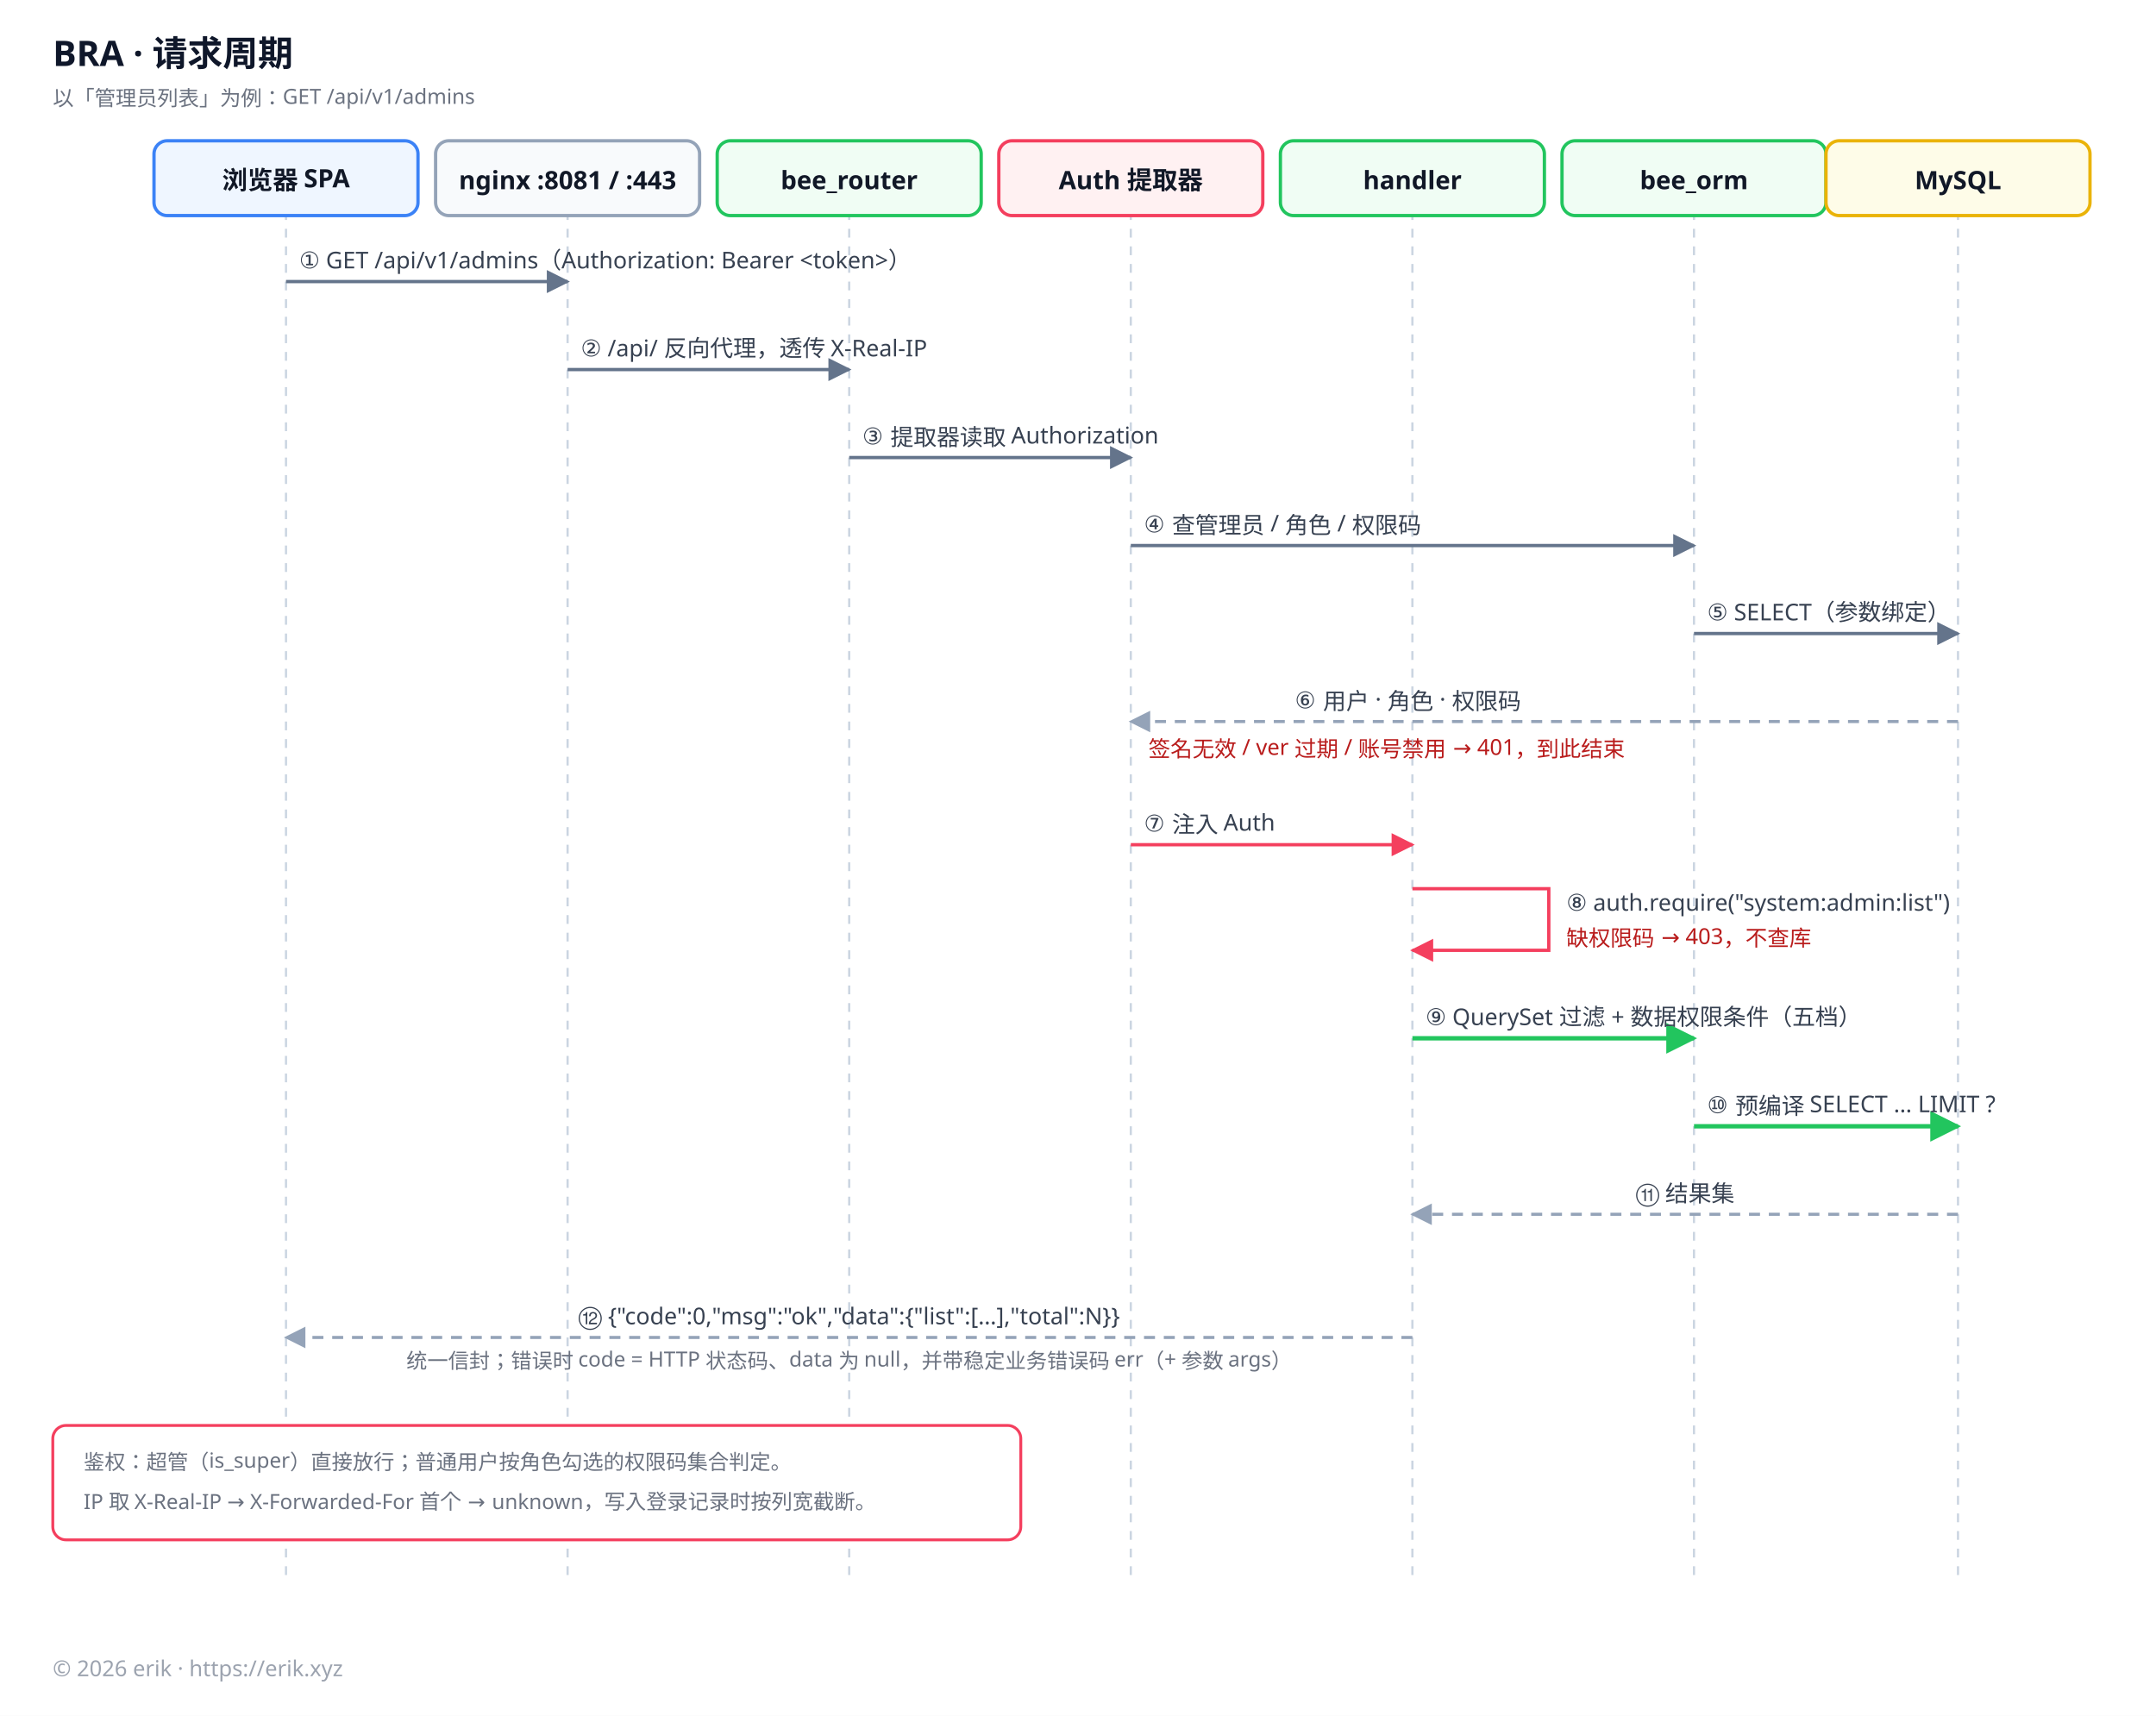
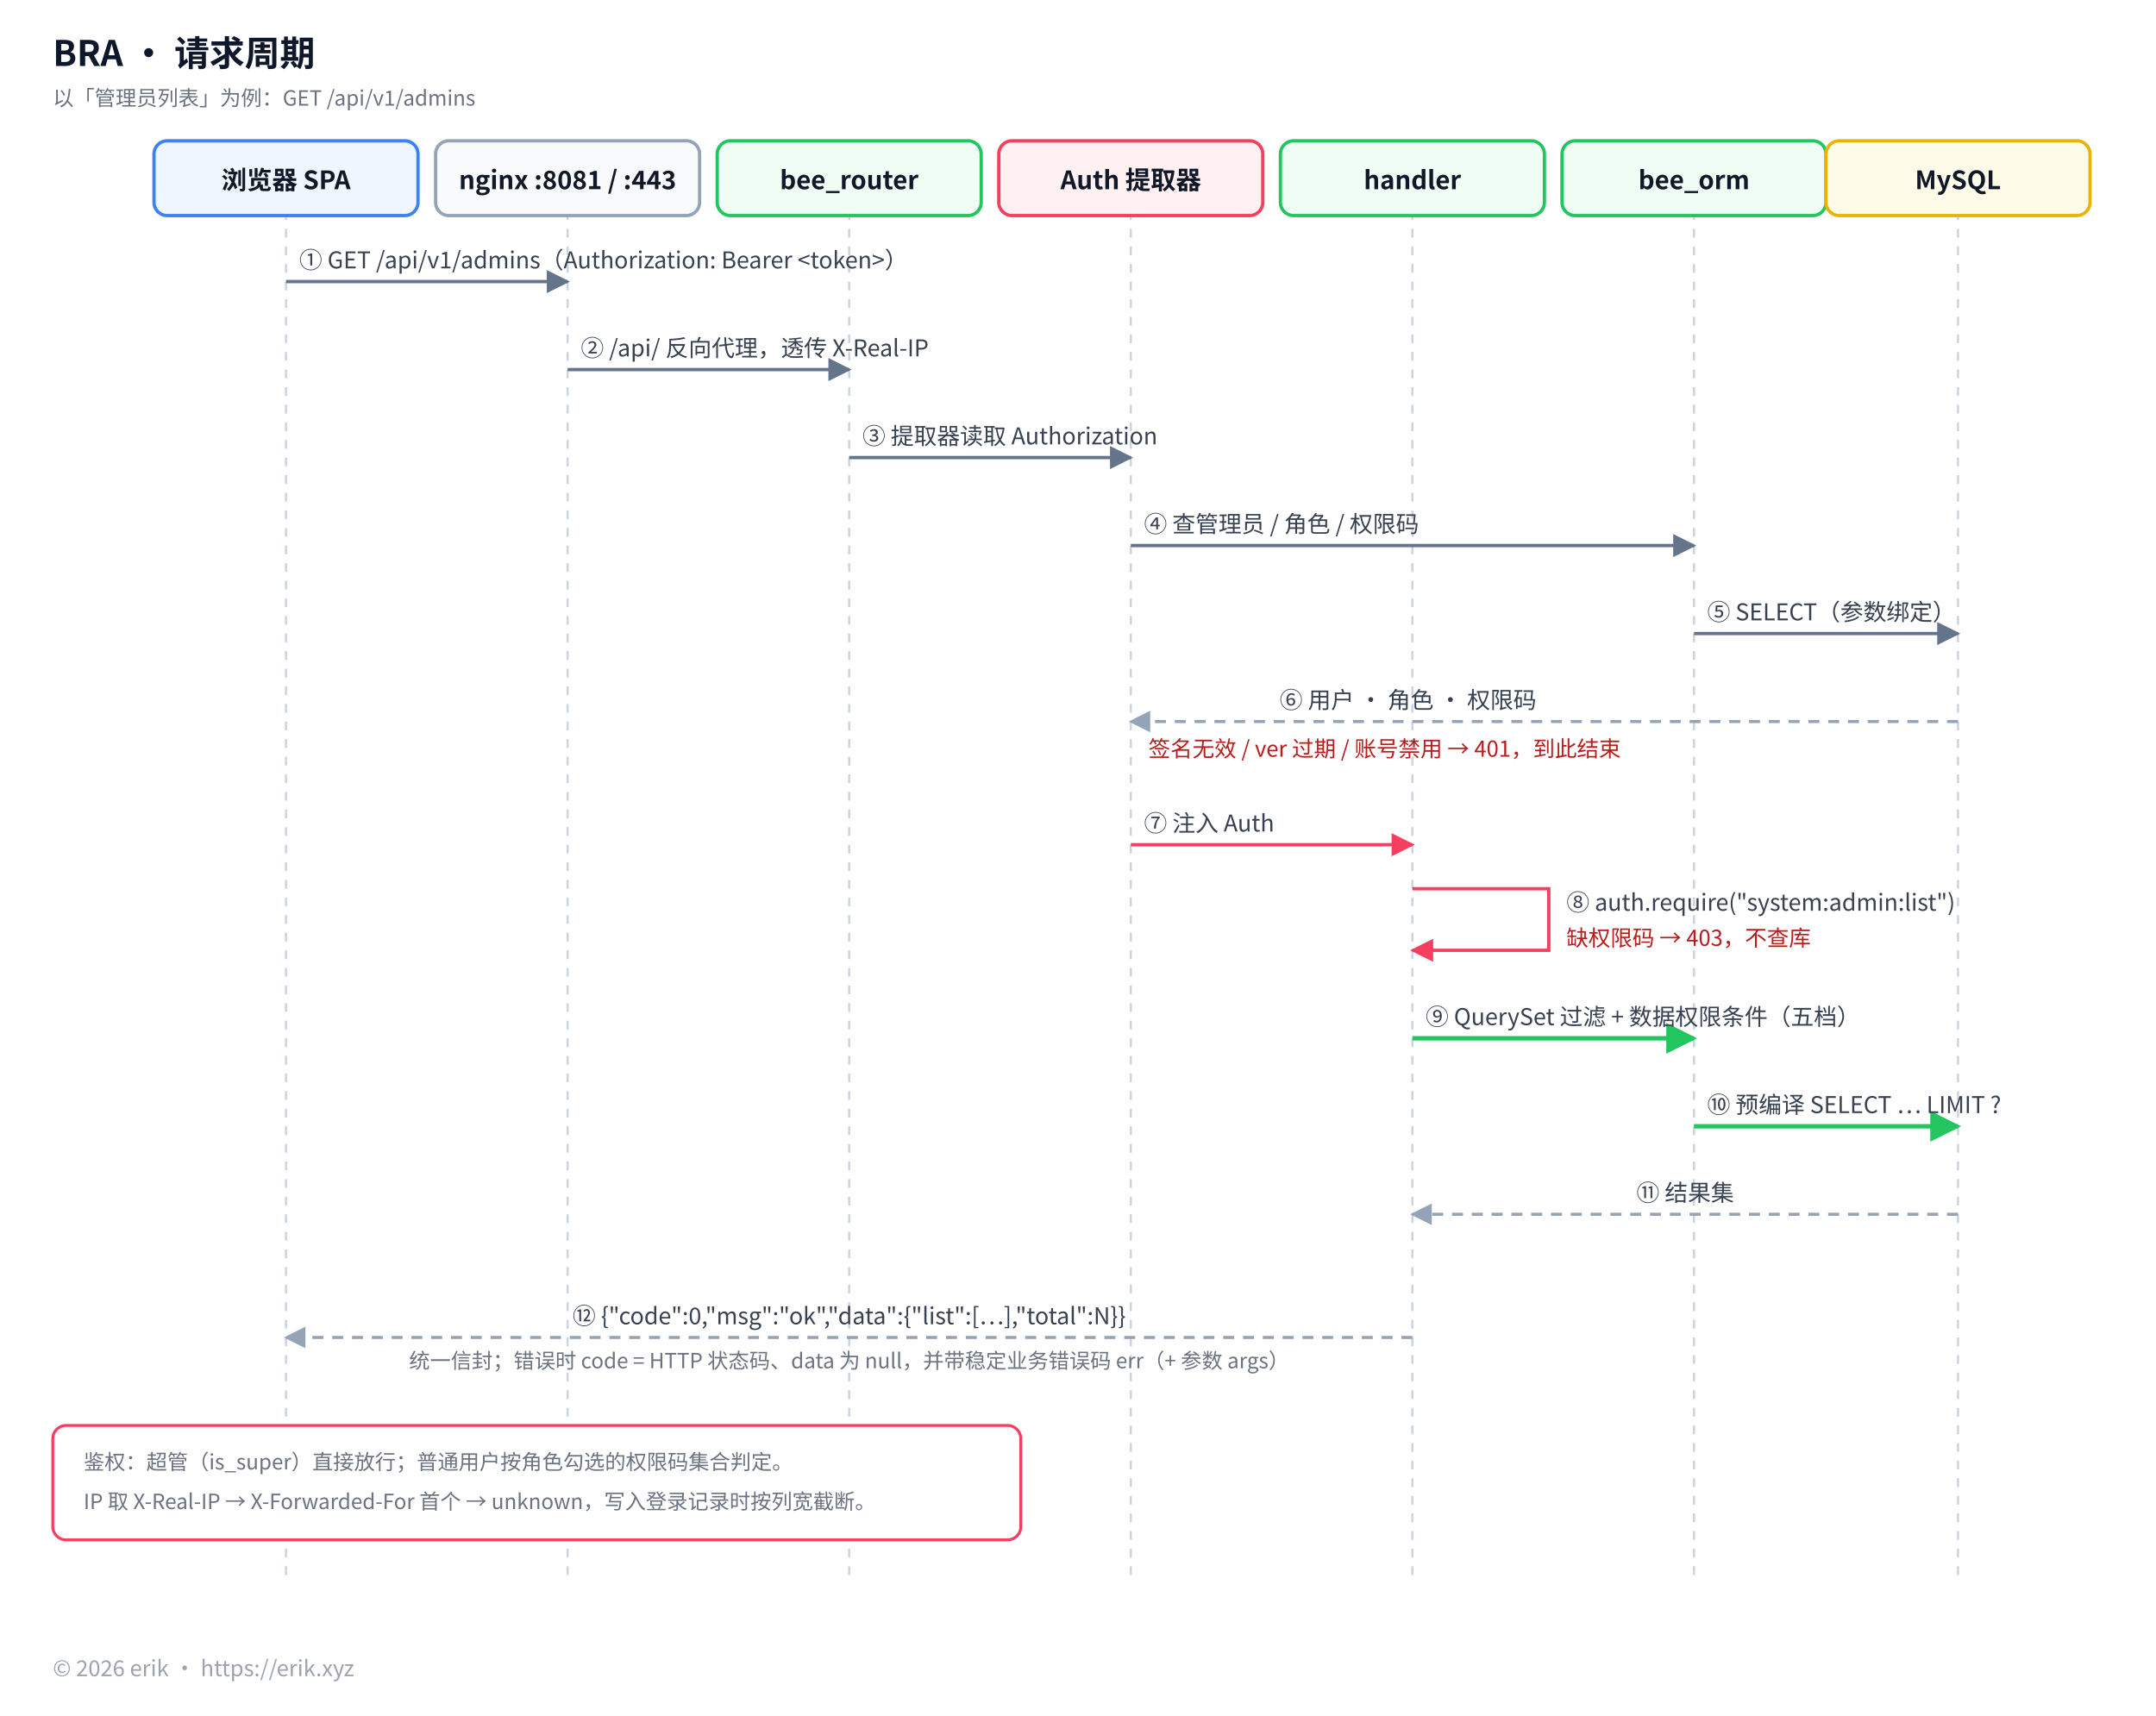
<svg xmlns="http://www.w3.org/2000/svg" viewBox="0 0 980 780" width="980" height="780" role="img" aria-label="bee-rust 管理后台 请求周期时序图">
  <style>
    .bg { fill: #ffffff; }
    .head-frontend { fill: #eff6ff; stroke: #3b82f6; stroke-width: 1.5; }
    .head-external { fill: #f8fafc; stroke: #94a3b8; stroke-width: 1.5; }
    .head-backend  { fill: #f0fdf4; stroke: #22c55e; stroke-width: 1.5; }
    .head-security { fill: #fff1f2; stroke: #f43f5e; stroke-width: 1.5; }
    .head-db       { fill: #fefce8; stroke: #eab308; stroke-width: 1.5; }
    .life { stroke: #cbd5e1; stroke-width: 1; stroke-dasharray: 4 4; }
-     .t-head{ font: 600 11.5px system-ui, "PingFang SC", "Microsoft YaHei", sans-serif; fill: #111827; }
-     .t-sub { font: 9.5px system-ui, "PingFang SC", "Microsoft YaHei", sans-serif; fill: #6b7280; }
-     .t-msg { font: 10.5px system-ui, "PingFang SC", "Microsoft YaHei", sans-serif; fill: #374151; }
-     .t-note{ font: 10px system-ui, "PingFang SC", "Microsoft YaHei", sans-serif; fill: #b91c1c; }
-     .t-title{ font: 700 16px system-ui, "PingFang SC", "Microsoft YaHei", sans-serif; fill: #0f172a; }
-     .t-foot{ font: 10px system-ui, "PingFang SC", "Microsoft YaHei", sans-serif; fill: #9ca3af; }
+     .t-head{ font: 600 11.5px "Noto Sans SC", "Noto Sans CJK SC", "Source Han Sans SC", "WenQuanYi Micro Hei", system-ui, sans-serif; fill: #111827; }
+     .t-sub { font: 9.5px "Noto Sans SC", "Noto Sans CJK SC", "Source Han Sans SC", "WenQuanYi Micro Hei", system-ui, sans-serif; fill: #6b7280; }
+     .t-msg { font: 10.5px "Noto Sans SC", "Noto Sans CJK SC", "Source Han Sans SC", "WenQuanYi Micro Hei", system-ui, sans-serif; fill: #374151; }
+     .t-note{ font: 10px "Noto Sans SC", "Noto Sans CJK SC", "Source Han Sans SC", "WenQuanYi Micro Hei", system-ui, sans-serif; fill: #b91c1c; }
+     .t-title{ font: 700 16px "Noto Sans SC", "Noto Sans CJK SC", "Source Han Sans SC", "WenQuanYi Micro Hei", system-ui, sans-serif; fill: #0f172a; }
+     .t-foot{ font: 10px "Noto Sans SC", "Noto Sans CJK SC", "Source Han Sans SC", "WenQuanYi Micro Hei", system-ui, sans-serif; fill: #9ca3af; }
    .msg      { stroke: #64748b; stroke-width: 1.5; fill: none; }
    .msg-hot  { stroke: #22c55e; stroke-width: 2; fill: none; }
    .msg-ret  { stroke: #94a3b8; stroke-width: 1.4; stroke-dasharray: 5 4; fill: none; }
    .msg-sec  { stroke: #f43f5e; stroke-width: 1.5; fill: none; }
    .selfbox  { fill: #ffffff; stroke: #f43f5e; stroke-width: 1.3; }
-     .stepno { font: 600 10px ui-monospace, Menlo, Consolas, monospace; fill: #0ea5e9; }
+     .stepno { font: 600 10px "JetBrains Mono", "Noto Sans Mono", "Cascadia Code", "Roboto Mono", "DejaVu Sans Mono", ui-monospace, monospace; fill: #0ea5e9; }
  </style>
  <defs>
    <marker id="m" viewBox="0 0 10 10" refX="9" refY="5" markerWidth="7" markerHeight="7" orient="auto-start-reverse">
      <path d="M0,0 L10,5 L0,10 z" fill="#64748b" />
    </marker>
    <marker id="m-hot" viewBox="0 0 10 10" refX="9" refY="5" markerWidth="7" markerHeight="7" orient="auto-start-reverse">
      <path d="M0,0 L10,5 L0,10 z" fill="#22c55e" />
    </marker>
    <marker id="m-ret" viewBox="0 0 10 10" refX="9" refY="5" markerWidth="7" markerHeight="7" orient="auto-start-reverse">
      <path d="M0,0 L10,5 L0,10 z" fill="#94a3b8" />
    </marker>
    <marker id="m-sec" viewBox="0 0 10 10" refX="9" refY="5" markerWidth="7" markerHeight="7" orient="auto-start-reverse">
      <path d="M0,0 L10,5 L0,10 z" fill="#f43f5e" />
    </marker>
  </defs>
  <rect class="bg" x="0" y="0" width="980" height="780" />
  <text class="t-title" x="24" y="30">BRA · 请求周期</text>
  <text class="t-sub" x="24" y="48" font-size="10.5">以「管理员列表」为例：GET /api/v1/admins</text>
  <line class="life" x1="130" y1="96" x2="130" y2="716" />
  <line class="life" x1="258" y1="96" x2="258" y2="716" />
  <line class="life" x1="386" y1="96" x2="386" y2="716" />
  <line class="life" x1="514" y1="96" x2="514" y2="716" />
  <line class="life" x1="642" y1="96" x2="642" y2="716" />
  <line class="life" x1="770" y1="96" x2="770" y2="716" />
  <line class="life" x1="890" y1="96" x2="890" y2="716" />
  <rect class="head-frontend" x="70" y="64" width="120" height="34" rx="6" />
  <text class="t-head" x="130" y="86" text-anchor="middle">浏览器 SPA</text>
  <rect class="head-external" x="198" y="64" width="120" height="34" rx="6" />
  <text class="t-head" x="258" y="86" text-anchor="middle">nginx :8081 / :443</text>
  <rect class="head-backend" x="326" y="64" width="120" height="34" rx="6" />
  <text class="t-head" x="386" y="86" text-anchor="middle">bee_router</text>
  <rect class="head-security" x="454" y="64" width="120" height="34" rx="6" />
  <text class="t-head" x="514" y="86" text-anchor="middle">Auth 提取器</text>
  <rect class="head-backend" x="582" y="64" width="120" height="34" rx="6" />
  <text class="t-head" x="642" y="86" text-anchor="middle">handler</text>
  <rect class="head-backend" x="710" y="64" width="120" height="34" rx="6" />
  <text class="t-head" x="770" y="86" text-anchor="middle">bee_orm</text>
  <rect class="head-db" x="830" y="64" width="120" height="34" rx="6" />
  <text class="t-head" x="890" y="86" text-anchor="middle">MySQL</text>
  <path class="msg" d="M130,128 L258,128" marker-end="url(#m)" />
  <text class="t-msg" x="136" y="122">① GET /api/v1/admins（Authorization: Bearer &lt;token&gt;）</text>
  <path class="msg" d="M258,168 L386,168" marker-end="url(#m)" />
  <text class="t-msg" x="264" y="162">② /api/ 反向代理，透传 X-Real-IP</text>
  <path class="msg" d="M386,208 L514,208" marker-end="url(#m)" />
  <text class="t-msg" x="392" y="202">③ 提取器读取 Authorization</text>
  <path class="msg" d="M514,248 L770,248" marker-end="url(#m)" />
  <text class="t-msg" x="520" y="242">④ 查管理员 / 角色 / 权限码</text>
  <path class="msg" d="M770,288 L890,288" marker-end="url(#m)" />
  <text class="t-msg" x="776" y="282">⑤ SELECT（参数绑定）</text>
  <path class="msg-ret" d="M890,328 L514,328" marker-end="url(#m-ret)" />
  <text class="t-msg" x="640" y="322" text-anchor="middle">⑥ 用户 · 角色 · 权限码</text>
  <text class="t-note" x="522" y="344">签名无效 / ver 过期 / 账号禁用 → 401，到此结束</text>
  <path class="msg-sec" d="M514,384 L642,384" marker-end="url(#m-sec)" />
  <text class="t-msg" x="520" y="378">⑦ 注入 Auth</text>
  <path class="msg-sec" d="M642,404 L704,404 L704,432 L642,432" marker-end="url(#m-sec)" />
  <text class="t-msg" x="712" y="414">⑧ auth.require("system:admin:list")</text>
  <text class="t-note" x="712" y="430">缺权限码 → 403，不查库</text>
  <path class="msg-hot" d="M642,472 L770,472" marker-end="url(#m-hot)" />
  <text class="t-msg" x="648" y="466">⑨ QuerySet 过滤 + 数据权限条件（五档）</text>
  <path class="msg-hot" d="M770,512 L890,512" marker-end="url(#m-hot)" />
  <text class="t-msg" x="776" y="506">⑩ 预编译 SELECT … LIMIT ?</text>
  <path class="msg-ret" d="M890,552 L642,552" marker-end="url(#m-ret)" />
  <text class="t-msg" x="766" y="546" text-anchor="middle">⑪ 结果集</text>
  <path class="msg-ret" d="M642,608 L130,608" marker-end="url(#m-ret)" />
  <text class="t-msg" x="386" y="602" text-anchor="middle">⑫ {"code":0,"msg":"ok","data":{"list":[…],"total":N}}</text>
  <text class="t-sub" x="386" y="622" text-anchor="middle">统一信封；错误时 code = HTTP 状态码、data 为 null，并带稳定业务错误码 err（+ 参数 args）</text>
  <rect class="selfbox" x="24" y="648" width="440" height="52" rx="6" />
  <text class="t-sub" x="38" y="668">鉴权：超管（is_super）直接放行；普通用户按角色勾选的权限码集合判定。</text>
  <text class="t-sub" x="38" y="686">IP 取 X-Real-IP → X-Forwarded-For 首个 → unknown，写入登录记录时按列宽截断。</text>
  <text class="t-foot" x="24" y="762">© 2026 erik · https://erik.xyz</text>
</svg>
